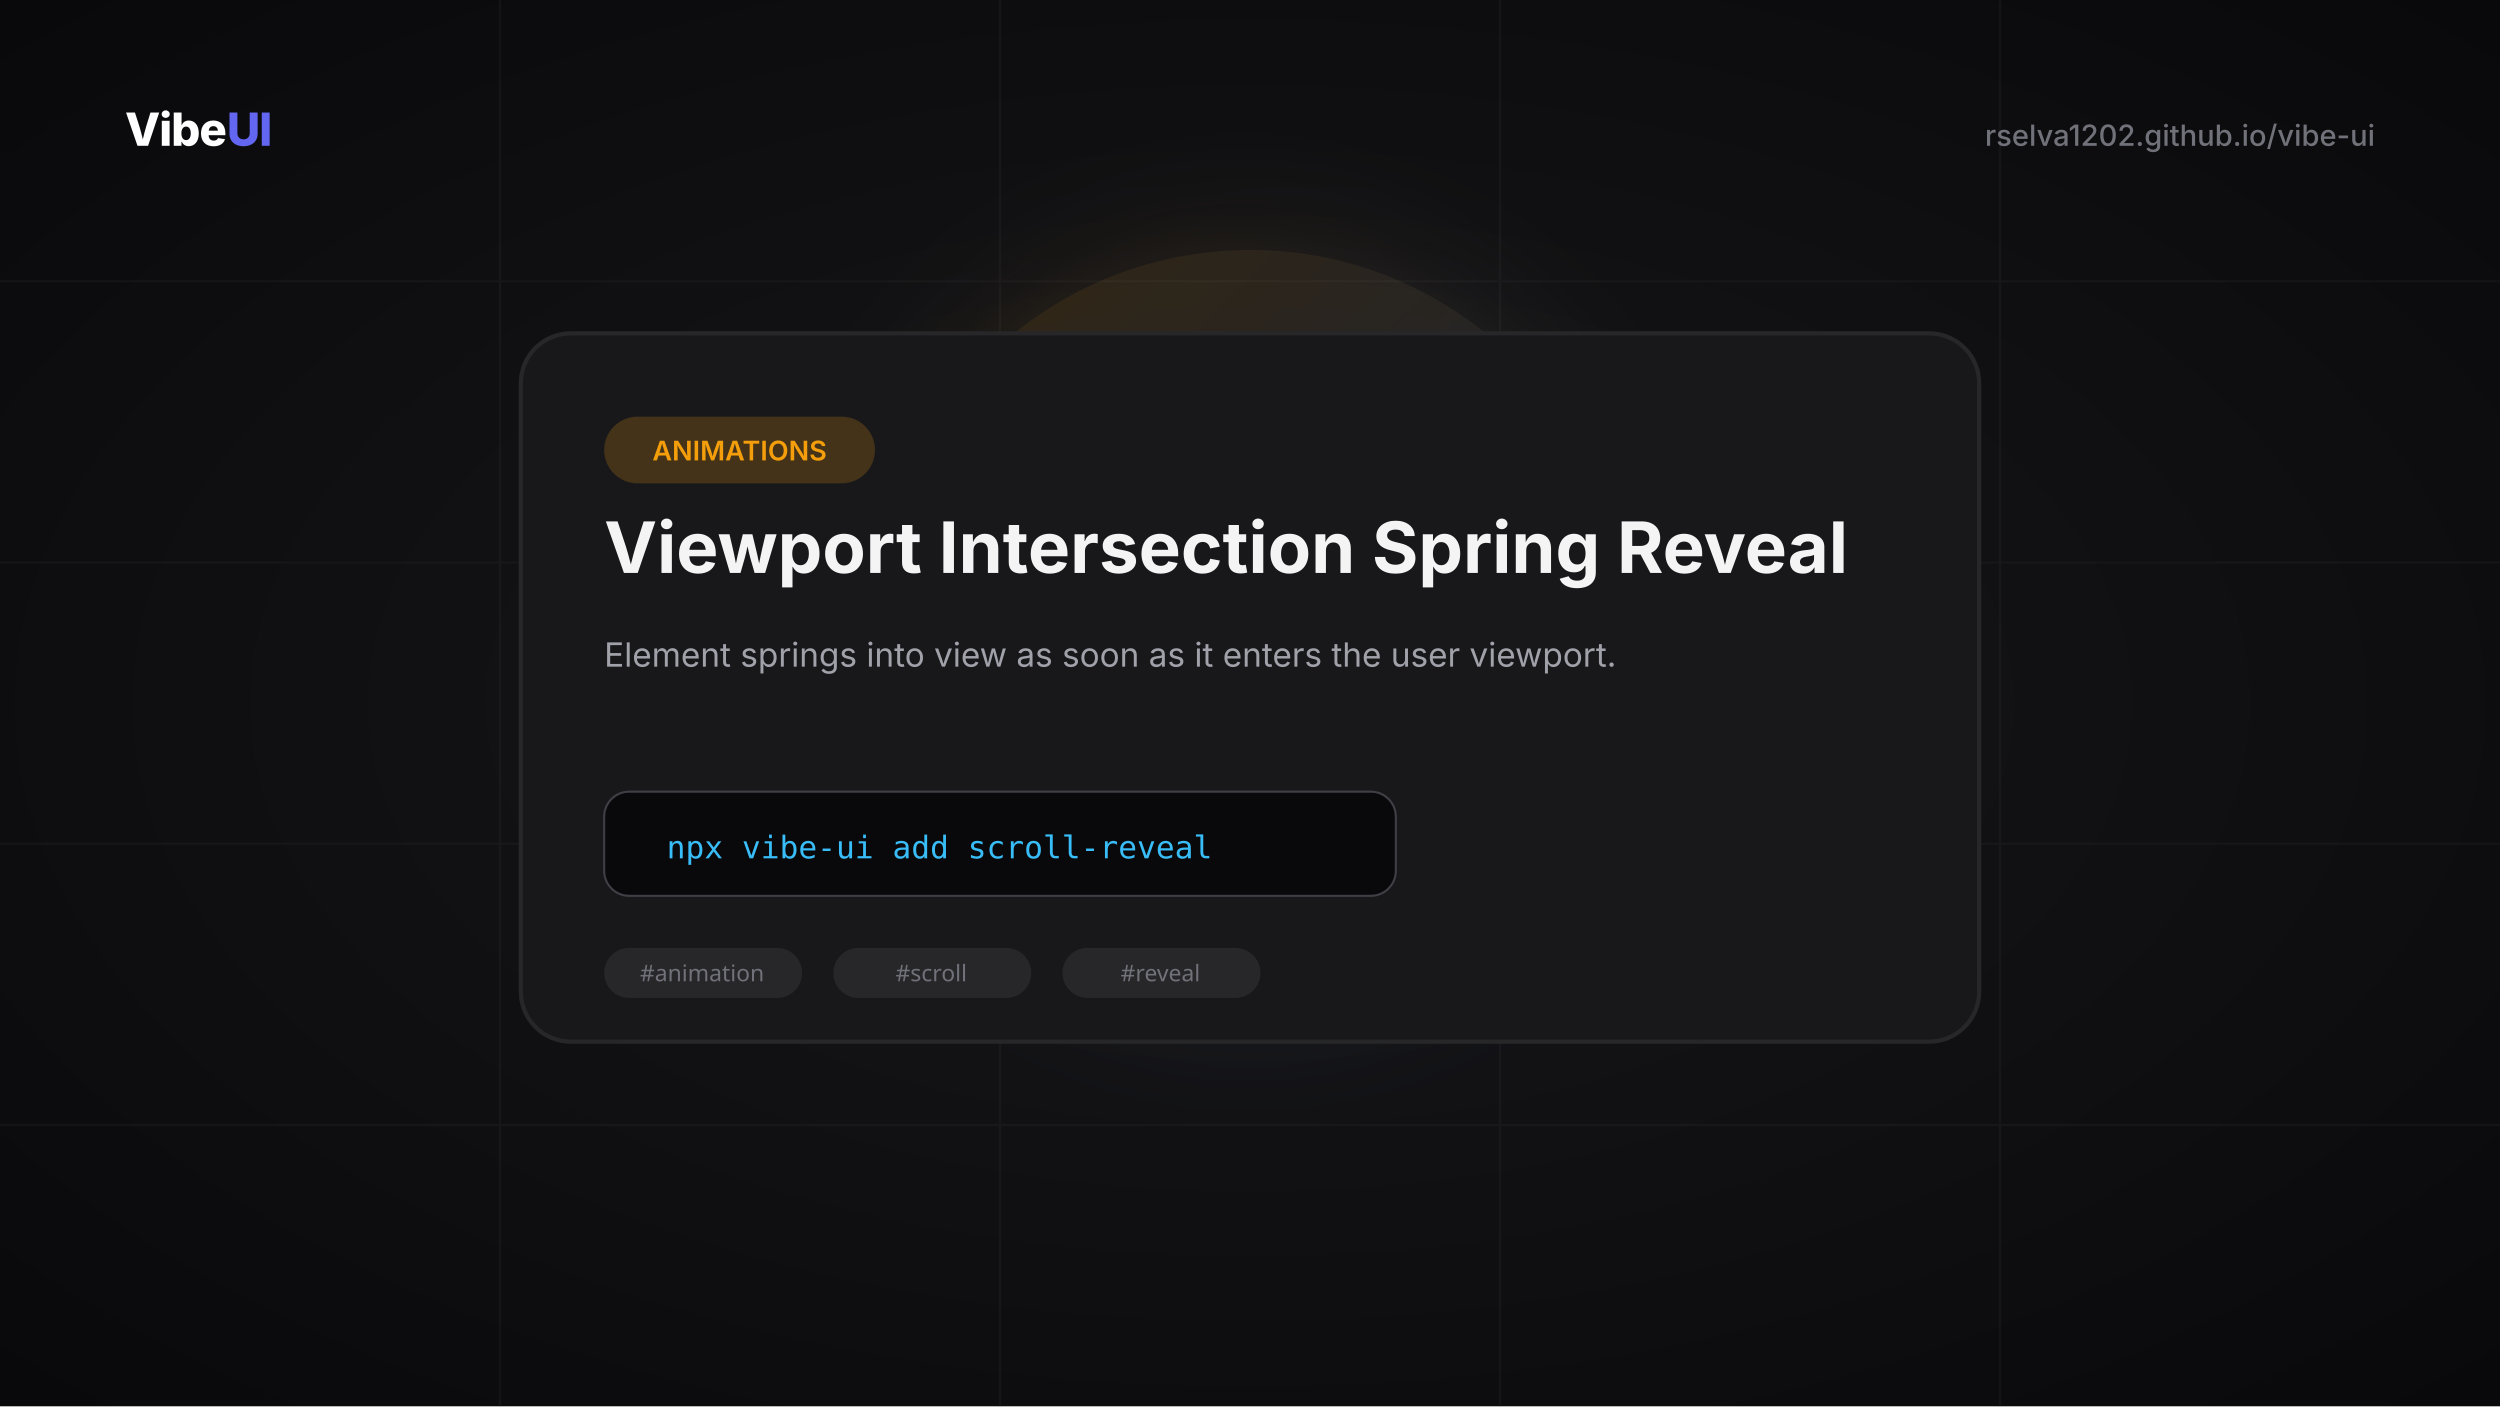
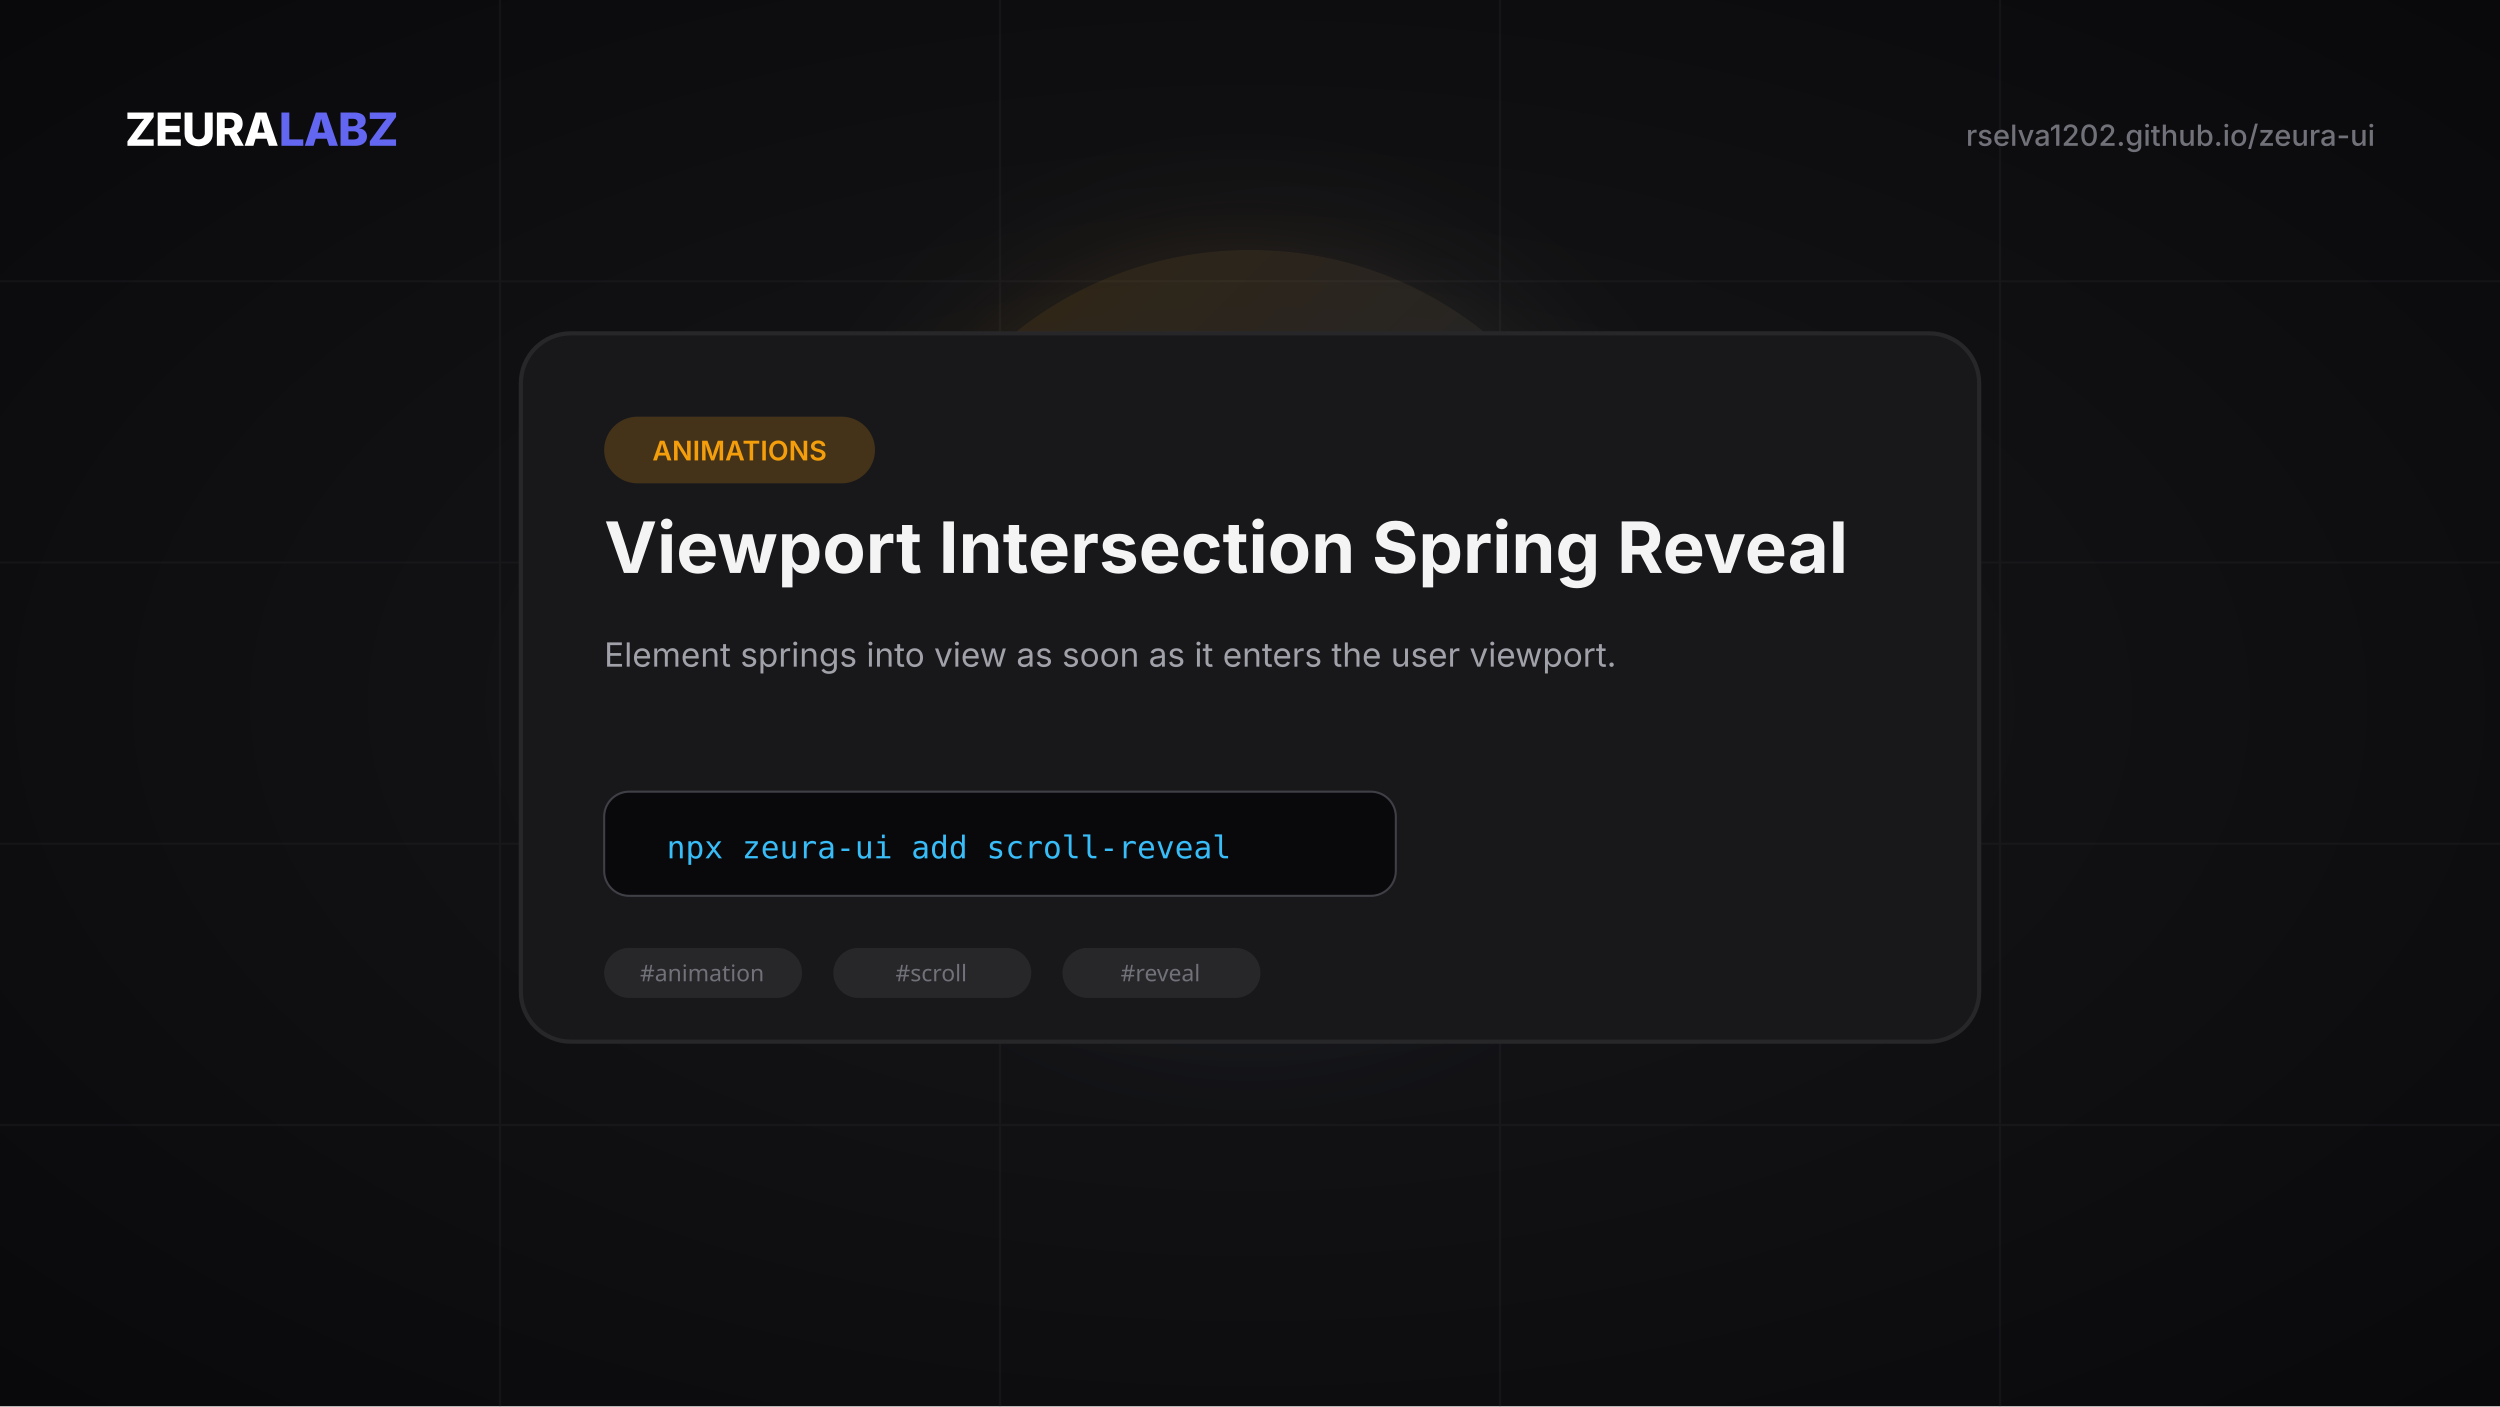
<svg xmlns="http://www.w3.org/2000/svg" viewBox="0 0 1200 675" width="1200" height="675">
  <defs>
    <radialGradient id="bgGrad" cx="50%" cy="50%" r="70%">
      <stop offset="0%" stop-color="#18181b" />
      <stop offset="100%" stop-color="#09090b" />
    </radialGradient>
    <linearGradient id="brandGrad" x1="0%" y1="0%" x2="100%" y2="100%">
      <stop offset="0%" stop-color="#f59e0b" />
      <stop offset="100%" stop-color="#3b82f6" />
    </linearGradient>
    <filter id="glow" x="-20%" y="-20%" width="140%" height="140%">
      <feGaussianBlur stdDeviation="30" result="blur" />
      <feComposite in="SourceGraphic" in2="blur" operator="over" />
    </filter>
  </defs>
  <rect width="1200" height="675" fill="url(#bgGrad)" />
  <g stroke="#27272a" stroke-width="1" opacity="0.3">
    <line x1="0" y1="135" x2="1200" y2="135" />
    <line x1="0" y1="270" x2="1200" y2="270" />
    <line x1="0" y1="405" x2="1200" y2="405" />
    <line x1="0" y1="540" x2="1200" y2="540" />
    <line x1="240" y1="0" x2="240" y2="675" />
    <line x1="480" y1="0" x2="480" y2="675" />
    <line x1="720" y1="0" x2="720" y2="675" />
    <line x1="960" y1="0" x2="960" y2="675" />
  </g>
  <circle cx="600" cy="300" r="180" fill="url(#brandGrad)" opacity="0.15" filter="url(#glow)" />
  <rect x="250" y="160" width="700" height="340" rx="24" fill="#18181b" stroke="#27272a" stroke-width="2" />
  <rect x="290" y="200" width="130" height="32" rx="16" fill="#f59e0b" opacity="0.2" />
  <text x="355" y="221" font-family="system-ui, -apple-system, sans-serif" font-size="13" font-weight="600" fill="#f59e0b" text-anchor="middle">
    ANIMATIONS
  </text>
  <text x="290" y="275" font-family="system-ui, -apple-system, sans-serif" font-size="34" font-weight="700" fill="#f4f4f5">
    Viewport Intersection Spring Reveal
  </text>
  <text x="290" y="320" font-family="system-ui, -apple-system, sans-serif" font-size="16" fill="#a1a1aa">
    Element springs into view as soon as it enters the user viewport.
  </text>
  <rect x="290" y="380" width="380" height="50" rx="12" fill="#09090b" stroke="#3f3f46" stroke-width="1" />
  <text x="320" y="412" font-family="monospace, Consolas, sans-serif" font-size="15" fill="#38bdf8">
-     npx vibe-ui add scroll-reveal
+     npx zeura-ui add scroll-reveal
  </text>
  <g transform="translate(290, 455)">
    <rect x="0" y="0" width="95" height="24" rx="12" fill="#27272a" />
    <text x="47" y="16" font-family="system-ui, sans-serif" font-size="11" fill="#71717a" text-anchor="middle">#animation</text>
    <rect x="110" y="0" width="95" height="24" rx="12" fill="#27272a" />
    <text x="157" y="16" font-family="system-ui, sans-serif" font-size="11" fill="#71717a" text-anchor="middle">#scroll</text>
    <rect x="220" y="0" width="95" height="24" rx="12" fill="#27272a" />
    <text x="267" y="16" font-family="system-ui, sans-serif" font-size="11" fill="#71717a" text-anchor="middle">#reveal</text>
  </g>
  <text x="60" y="70" font-family="system-ui, -apple-system, sans-serif" font-size="22" font-weight="800" fill="#ffffff" letter-spacing="-0.5">
-     Vibe<tspan fill="#6366f1">UI</tspan>
+     ZEURA<tspan fill="#6366f1">LABZ</tspan>
  </text>
  <text x="1140" y="70" font-family="system-ui, -apple-system, sans-serif" font-size="14" font-weight="500" fill="#71717a" text-anchor="end">
-     rselva1202.github.io/vibe-ui
+     rselva1202.github.io/zeura-ui
  </text>
</svg>
